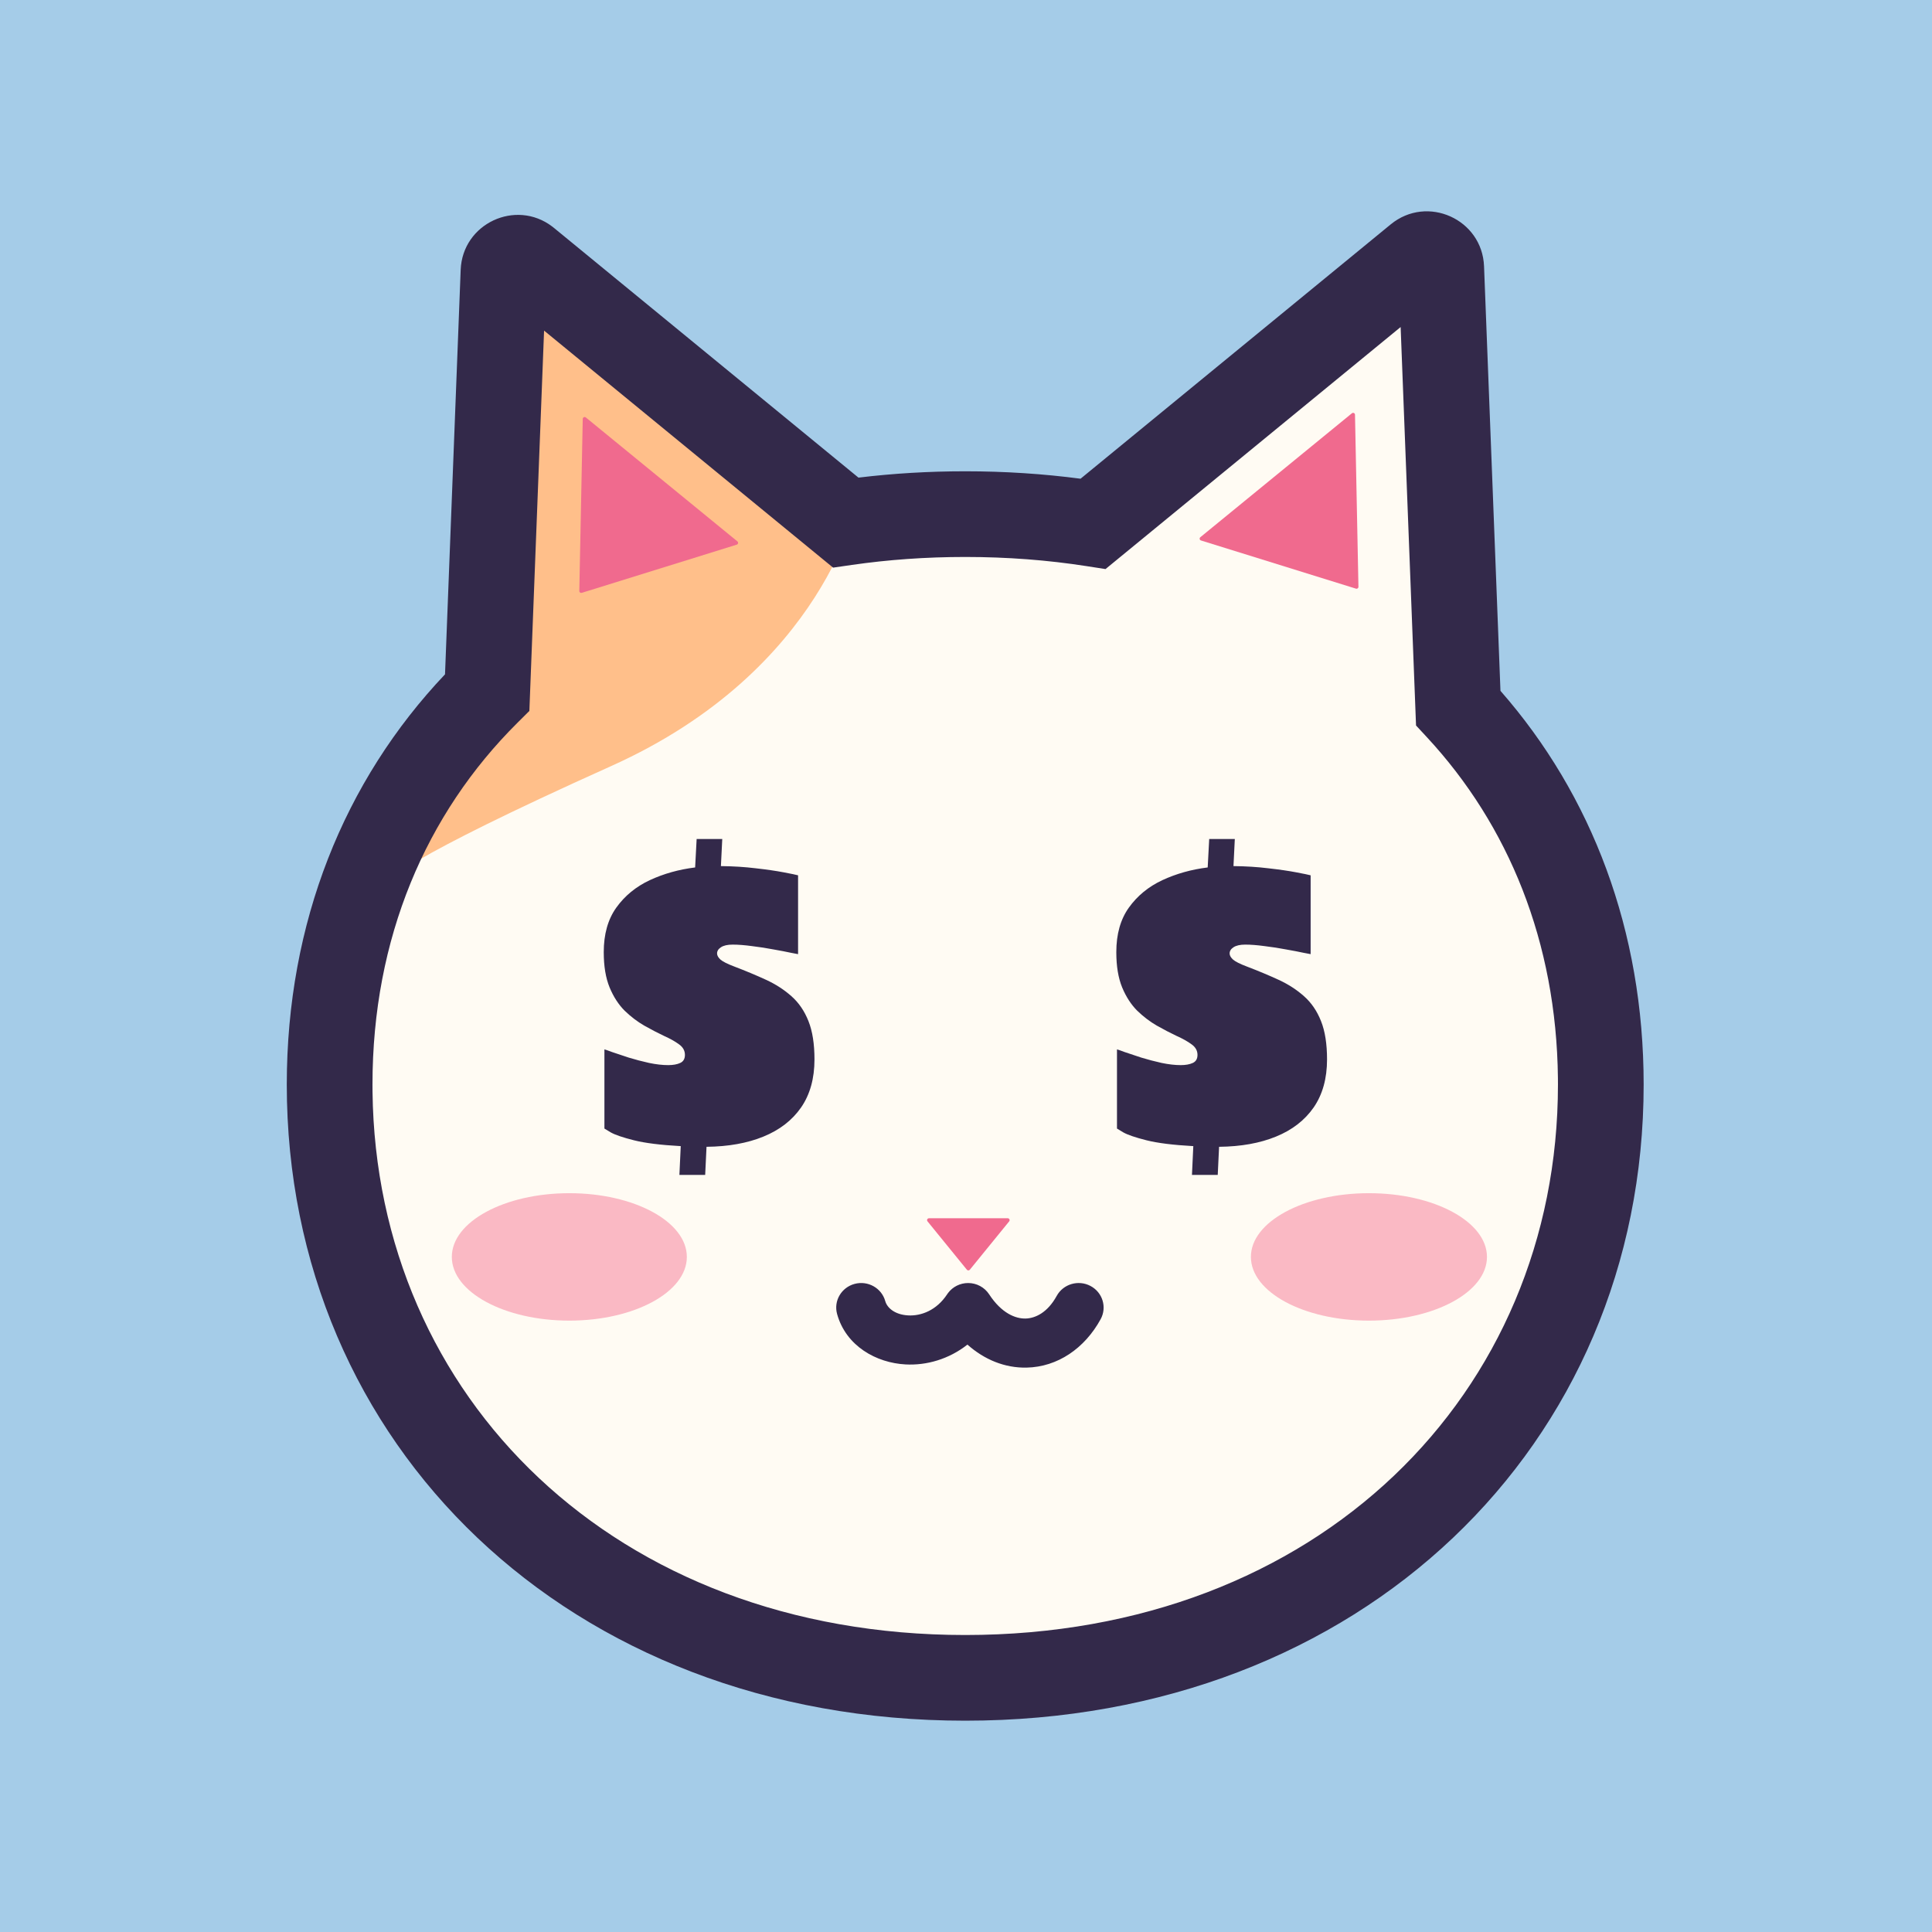
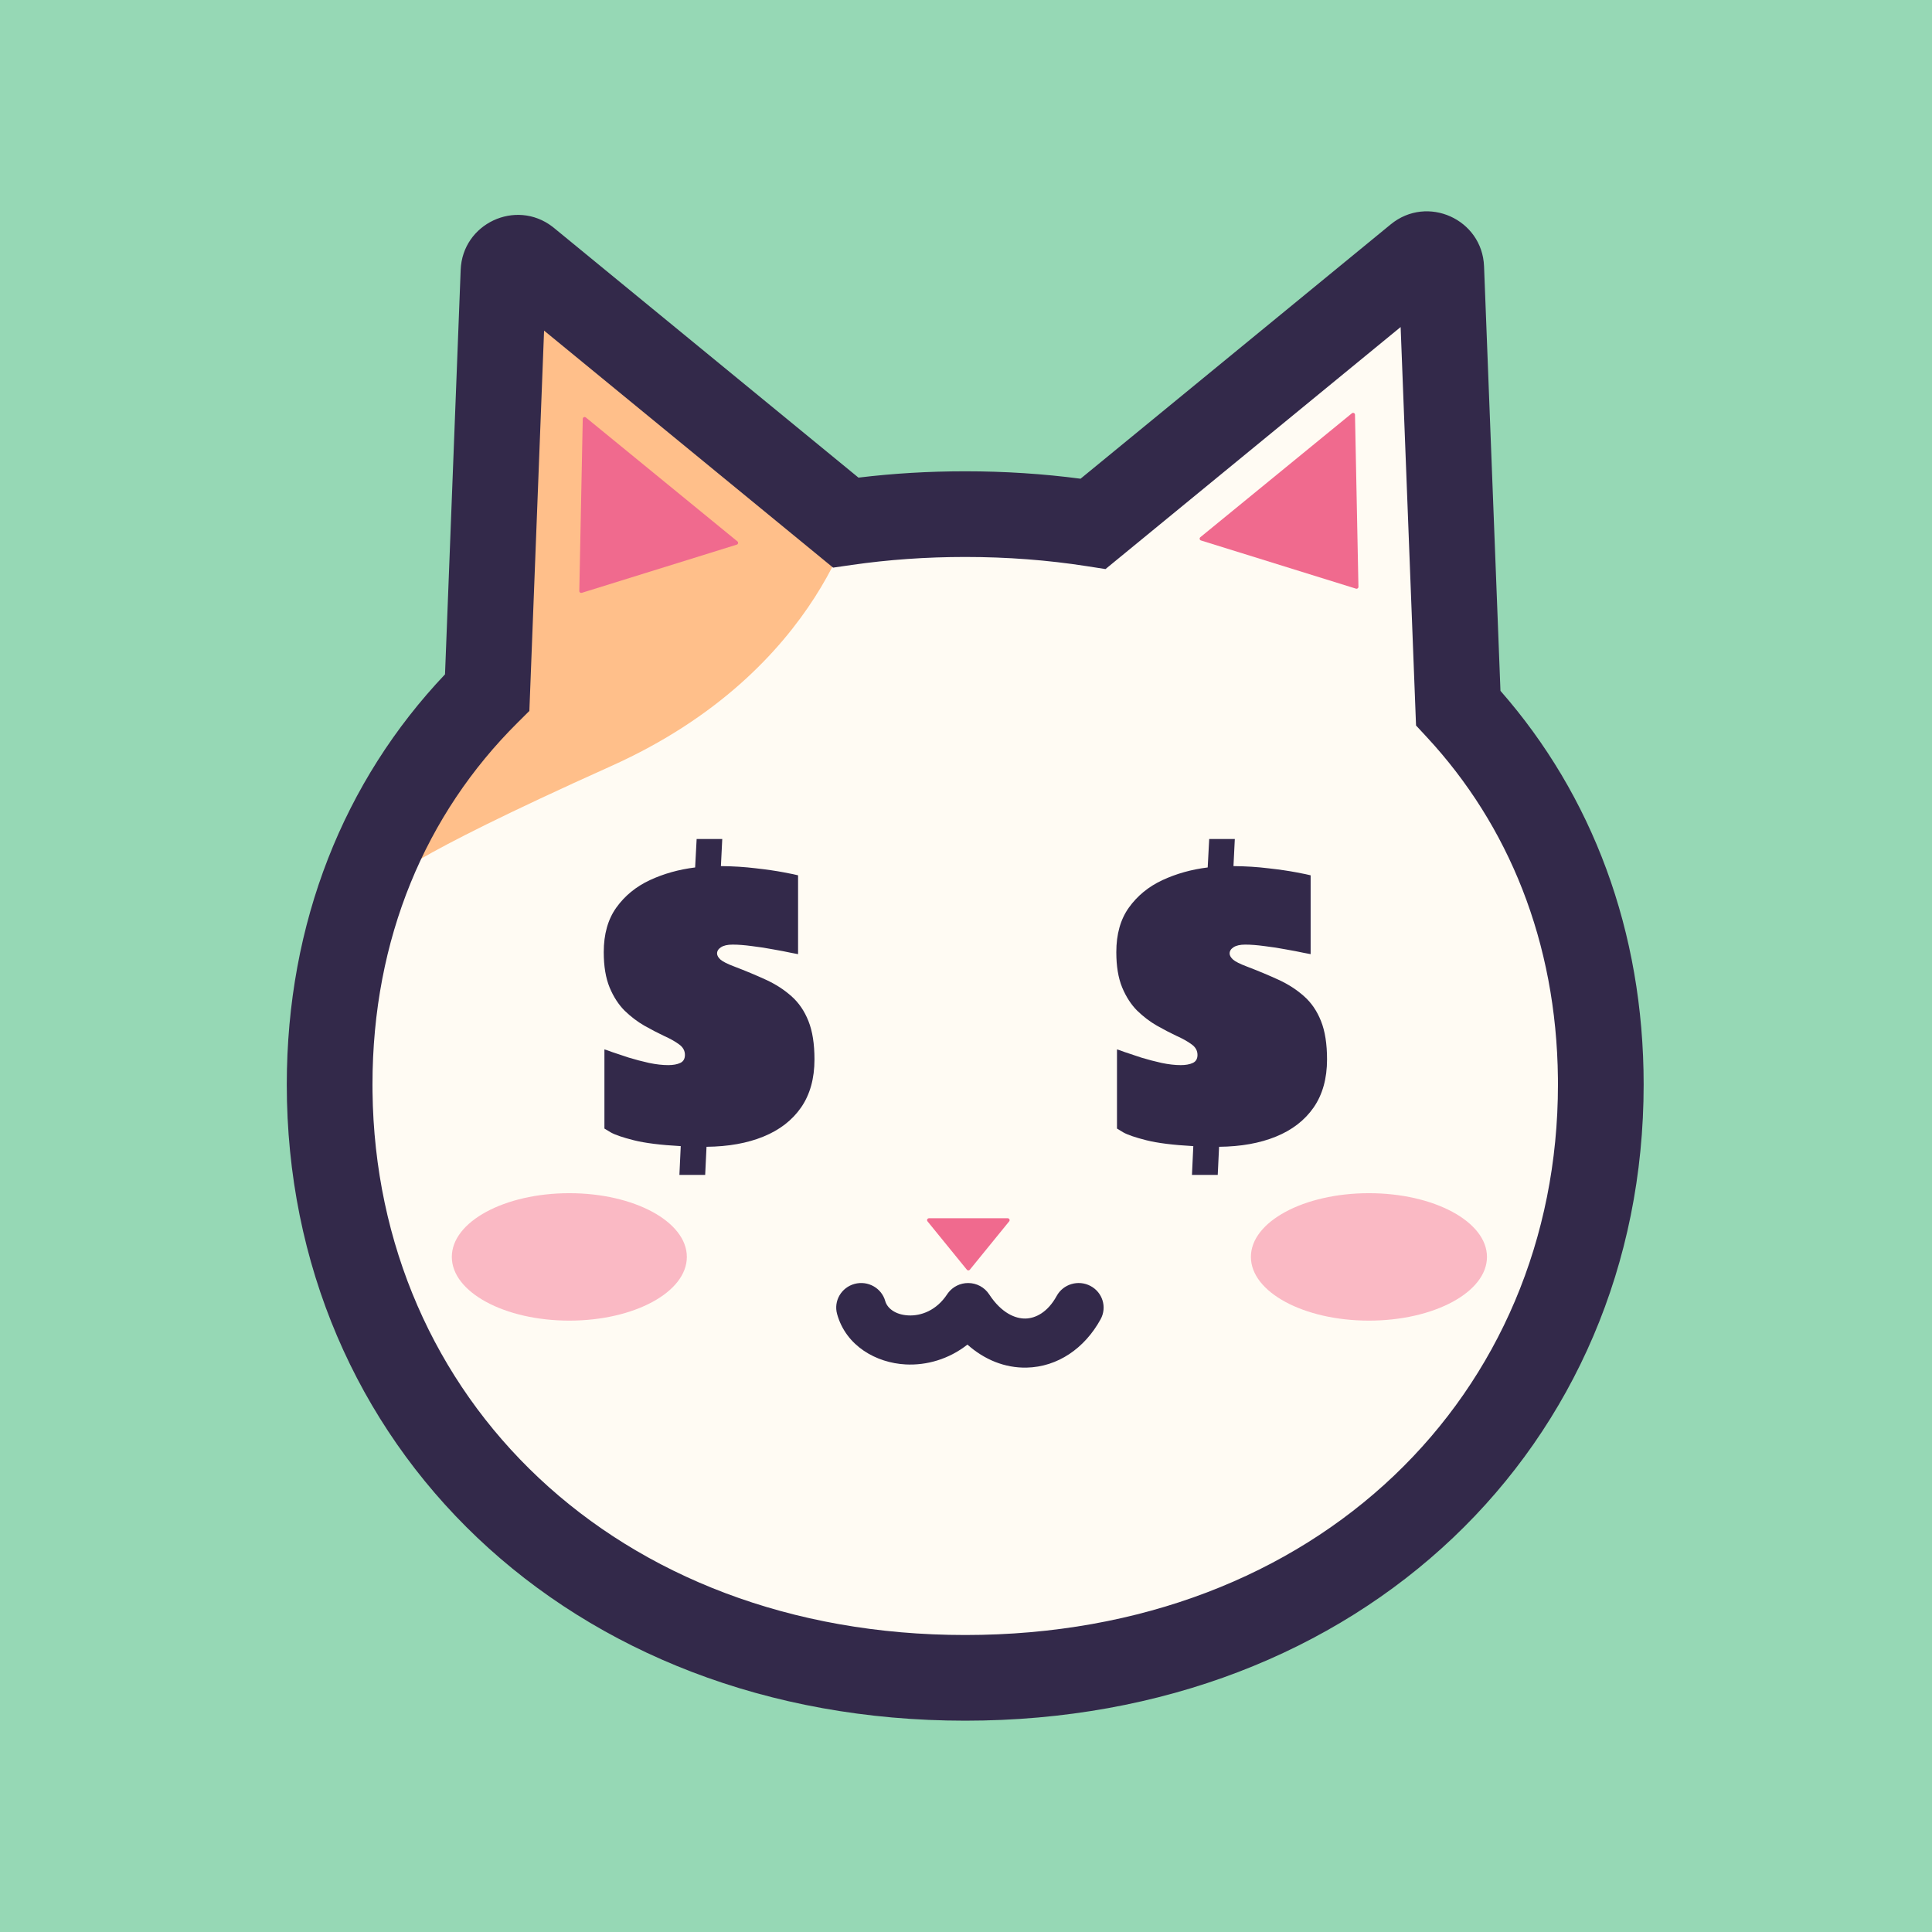
<svg xmlns="http://www.w3.org/2000/svg" width="1024" height="1024" viewBox="0 0 1024 1024" fill="none">
-   <rect width="1024" height="1024" fill="#A5CCE8" />
+   <rect width="1024" height="1024" fill="#96D8B5" />
  <path d="M751.525 136.429C756.362 132.462 763.648 135.738 763.89 141.987L772.91 375.223C820.978 427.036 848.47 495.705 848.47 574.814C848.469 752.246 710.184 889.301 511.585 889.301C312.985 889.301 174.7 752.246 174.699 574.814C174.699 491.436 205.236 419.654 258.218 366.981L266.849 143.879C267.091 137.63 274.378 134.354 279.214 138.321L448.219 276.92C468.538 273.982 489.695 272.463 511.585 272.463C535.076 272.463 557.723 274.213 579.397 277.589L751.525 136.429Z" fill="#FFFBF3" />
  <path d="M323.999 406C210.499 457 207.5 466 207.5 466C218 388 258.217 373.5 258.217 366.981L266.848 143.879C267.09 137.63 274.377 134.354 279.213 138.321L454.499 265.5C454.499 265.5 437.499 355 323.999 406Z" fill="#FFBF8A" />
  <ellipse cx="725.564" cy="666.187" rx="62.561" ry="33.772" fill="#FAB9C4" />
  <path d="M560.063 686.874C563.526 680.548 571.549 678.18 577.981 681.585C584.413 684.991 586.821 692.882 583.358 699.208C574.917 714.624 560.598 724.51 544.126 724.862C532.67 725.107 521.81 720.711 512.759 712.666C502.913 720.41 491.109 723.766 479.963 723.174C464.498 722.354 448.4 713.482 443.68 696.463C441.758 689.532 445.914 682.38 452.962 680.489C460.01 678.599 467.283 682.687 469.205 689.618C470.154 693.041 474.085 696.805 481.388 697.193C488.187 697.554 496.367 694.575 502.026 685.974L502.503 685.295C504.991 681.992 508.937 680.026 513.15 680.032C517.644 680.038 521.829 682.289 524.259 686.006C530.872 696.123 538.296 698.964 543.55 698.852C548.809 698.739 555.276 695.615 560.063 686.874Z" fill="#33294A" />
  <path d="M534.118 645.702H492.373C491.53 645.702 491.065 646.68 491.597 647.334L512.47 672.985C512.87 673.476 513.621 673.476 514.021 672.985L534.894 647.334C535.425 646.68 534.96 645.702 534.118 645.702Z" fill="#F06A8E" />
  <path d="M716.541 219.045L636.208 284.73C635.591 285.235 635.783 286.223 636.544 286.459L718.703 312.003C719.355 312.206 720.013 311.711 720 311.029L718.174 219.8C718.157 218.966 717.187 218.517 716.541 219.045Z" fill="#F06A8E" />
  <path d="M310.504 221.26L390.837 286.945C391.454 287.449 391.262 288.437 390.501 288.674L308.342 314.218C307.69 314.421 307.031 313.925 307.045 313.243L308.871 222.014C308.888 221.18 309.858 220.732 310.504 221.26Z" fill="#F06A8E" />
  <ellipse cx="301.758" cy="666.187" rx="62.284" ry="33.772" fill="#FAB9C4" />
  <path d="M382.099 459.055C388.605 459.114 394.756 459.498 400.552 460.208C406.348 460.859 411.256 461.568 415.278 462.337C419.359 463.106 421.932 463.638 422.996 463.934V505.718C422.996 505.718 421.754 505.481 419.27 505.008C416.845 504.476 413.77 503.885 410.044 503.234C406.377 502.524 402.563 501.933 398.6 501.46C394.697 500.928 391.266 500.661 388.309 500.661C385.589 500.661 383.519 501.135 382.099 502.081C380.739 502.968 380.059 504.062 380.059 505.363C380.059 506.428 380.68 507.522 381.922 508.646C383.164 509.71 385.589 510.923 389.196 512.283C395.229 514.589 400.818 516.925 405.963 519.291C411.109 521.657 415.603 524.555 419.448 527.985C423.351 531.415 426.367 535.821 428.496 541.203C430.626 546.526 431.69 553.298 431.69 561.519C431.69 571.632 429.324 580.119 424.593 586.979C419.862 593.781 413.208 598.926 404.633 602.416C396.116 605.905 386.062 607.709 374.47 607.827L373.76 622.731H360.098L360.808 607.472C350.103 606.881 341.823 605.846 335.968 604.367C330.113 602.889 326.033 601.499 323.726 600.198C321.479 598.837 320.355 598.157 320.355 598.157V556.196C320.71 556.255 322.07 556.728 324.436 557.615C326.86 558.443 329.788 559.419 333.218 560.543C336.708 561.607 340.315 562.554 344.041 563.382C347.767 564.151 351.138 564.535 354.155 564.535C356.757 564.535 358.886 564.151 360.542 563.382C362.198 562.613 363.026 561.193 363.026 559.123C363.026 556.876 361.991 555.013 359.921 553.535C357.851 551.997 355.16 550.489 351.848 549.01C348.595 547.472 345.135 545.669 341.469 543.599C337.861 541.529 334.401 538.897 331.089 535.703C327.836 532.45 325.175 528.34 323.105 523.372C321.035 518.345 320 512.105 320 504.653C320 495.132 322.218 487.266 326.654 481.056C331.148 474.787 337.063 469.937 344.396 466.507C351.789 463.076 359.803 460.829 368.437 459.765L369.236 444.683H382.809L382.099 459.055Z" fill="#33294A" />
  <path d="M653.767 459.055C660.273 459.114 666.424 459.498 672.22 460.208C678.016 460.859 682.924 461.568 686.946 462.337C691.027 463.106 693.6 463.638 694.664 463.934V505.718C694.664 505.718 693.422 505.482 690.938 505.008C688.513 504.476 685.438 503.885 681.712 503.234C678.045 502.524 674.231 501.933 670.268 501.46C666.365 500.928 662.934 500.661 659.977 500.661C657.257 500.661 655.187 501.135 653.767 502.081C652.407 502.968 651.727 504.062 651.727 505.363C651.727 506.428 652.348 507.522 653.59 508.646C654.832 509.71 657.257 510.923 660.864 512.283C666.897 514.589 672.486 516.926 677.631 519.291C682.777 521.657 687.271 524.555 691.116 527.985C695.019 531.415 698.035 535.821 700.164 541.203C702.294 546.526 703.358 553.298 703.358 561.519C703.358 571.632 700.992 580.119 696.261 586.98C691.53 593.781 684.876 598.926 676.301 602.416C667.784 605.905 657.73 607.709 646.138 607.827L645.428 622.731H631.766L632.476 607.472C621.771 606.881 613.491 605.846 607.636 604.367C601.781 602.889 597.7 601.499 595.394 600.198C593.147 598.838 592.023 598.157 592.023 598.157V556.196C592.378 556.255 593.738 556.728 596.104 557.615C598.528 558.443 601.456 559.419 604.886 560.543C608.376 561.608 611.983 562.554 615.709 563.382C619.435 564.151 622.806 564.535 625.823 564.535C628.425 564.535 630.554 564.151 632.21 563.382C633.866 562.613 634.694 561.194 634.694 559.124C634.694 556.876 633.659 555.013 631.589 553.535C629.519 551.997 626.828 550.489 623.516 549.01C620.263 547.473 616.803 545.669 613.137 543.599C609.529 541.529 606.069 538.897 602.757 535.703C599.504 532.45 596.843 528.34 594.773 523.372C592.703 518.345 591.668 512.105 591.668 504.654C591.668 495.132 593.886 487.266 598.321 481.056C602.816 474.787 608.731 469.937 616.064 466.507C623.457 463.077 631.471 460.829 640.105 459.765L640.904 444.683H654.477L653.767 459.055Z" fill="#33294A" />
  <path d="M825.73 571.384C824.947 499.245 799.574 437.388 756.249 390.689L750.53 384.525L742.365 173.339L585.941 301.62L575.898 300.057C555.423 296.868 533.947 295.201 511.585 295.201C490.747 295.201 470.676 296.648 451.47 299.425L441.56 300.858L288.371 175.231L280.575 376.809L274.24 383.11C225.706 431.359 197.421 497.272 197.421 574.828L197.443 578.66C199.409 740.629 325.897 866.591 511.585 866.591C698.734 866.591 825.747 738.638 825.748 574.828L825.73 571.384ZM871.17 574.828C871.169 765.86 721.62 912 511.585 912C301.549 912 152.001 765.86 152 574.828C152 488.978 182.382 413.829 235.871 357.408L244.166 143.041C245.119 118.438 273.377 105.359 292.71 120.085L293.627 120.81L455.008 253.151C473.324 250.93 492.206 249.792 511.585 249.792C532.575 249.792 552.981 251.131 572.716 253.732L737.113 118.918C756.456 103.054 785.605 116.155 786.574 141.149L795.275 366.159C843.825 421.531 871.17 493.383 871.17 574.828Z" fill="#33294A" />
</svg>
